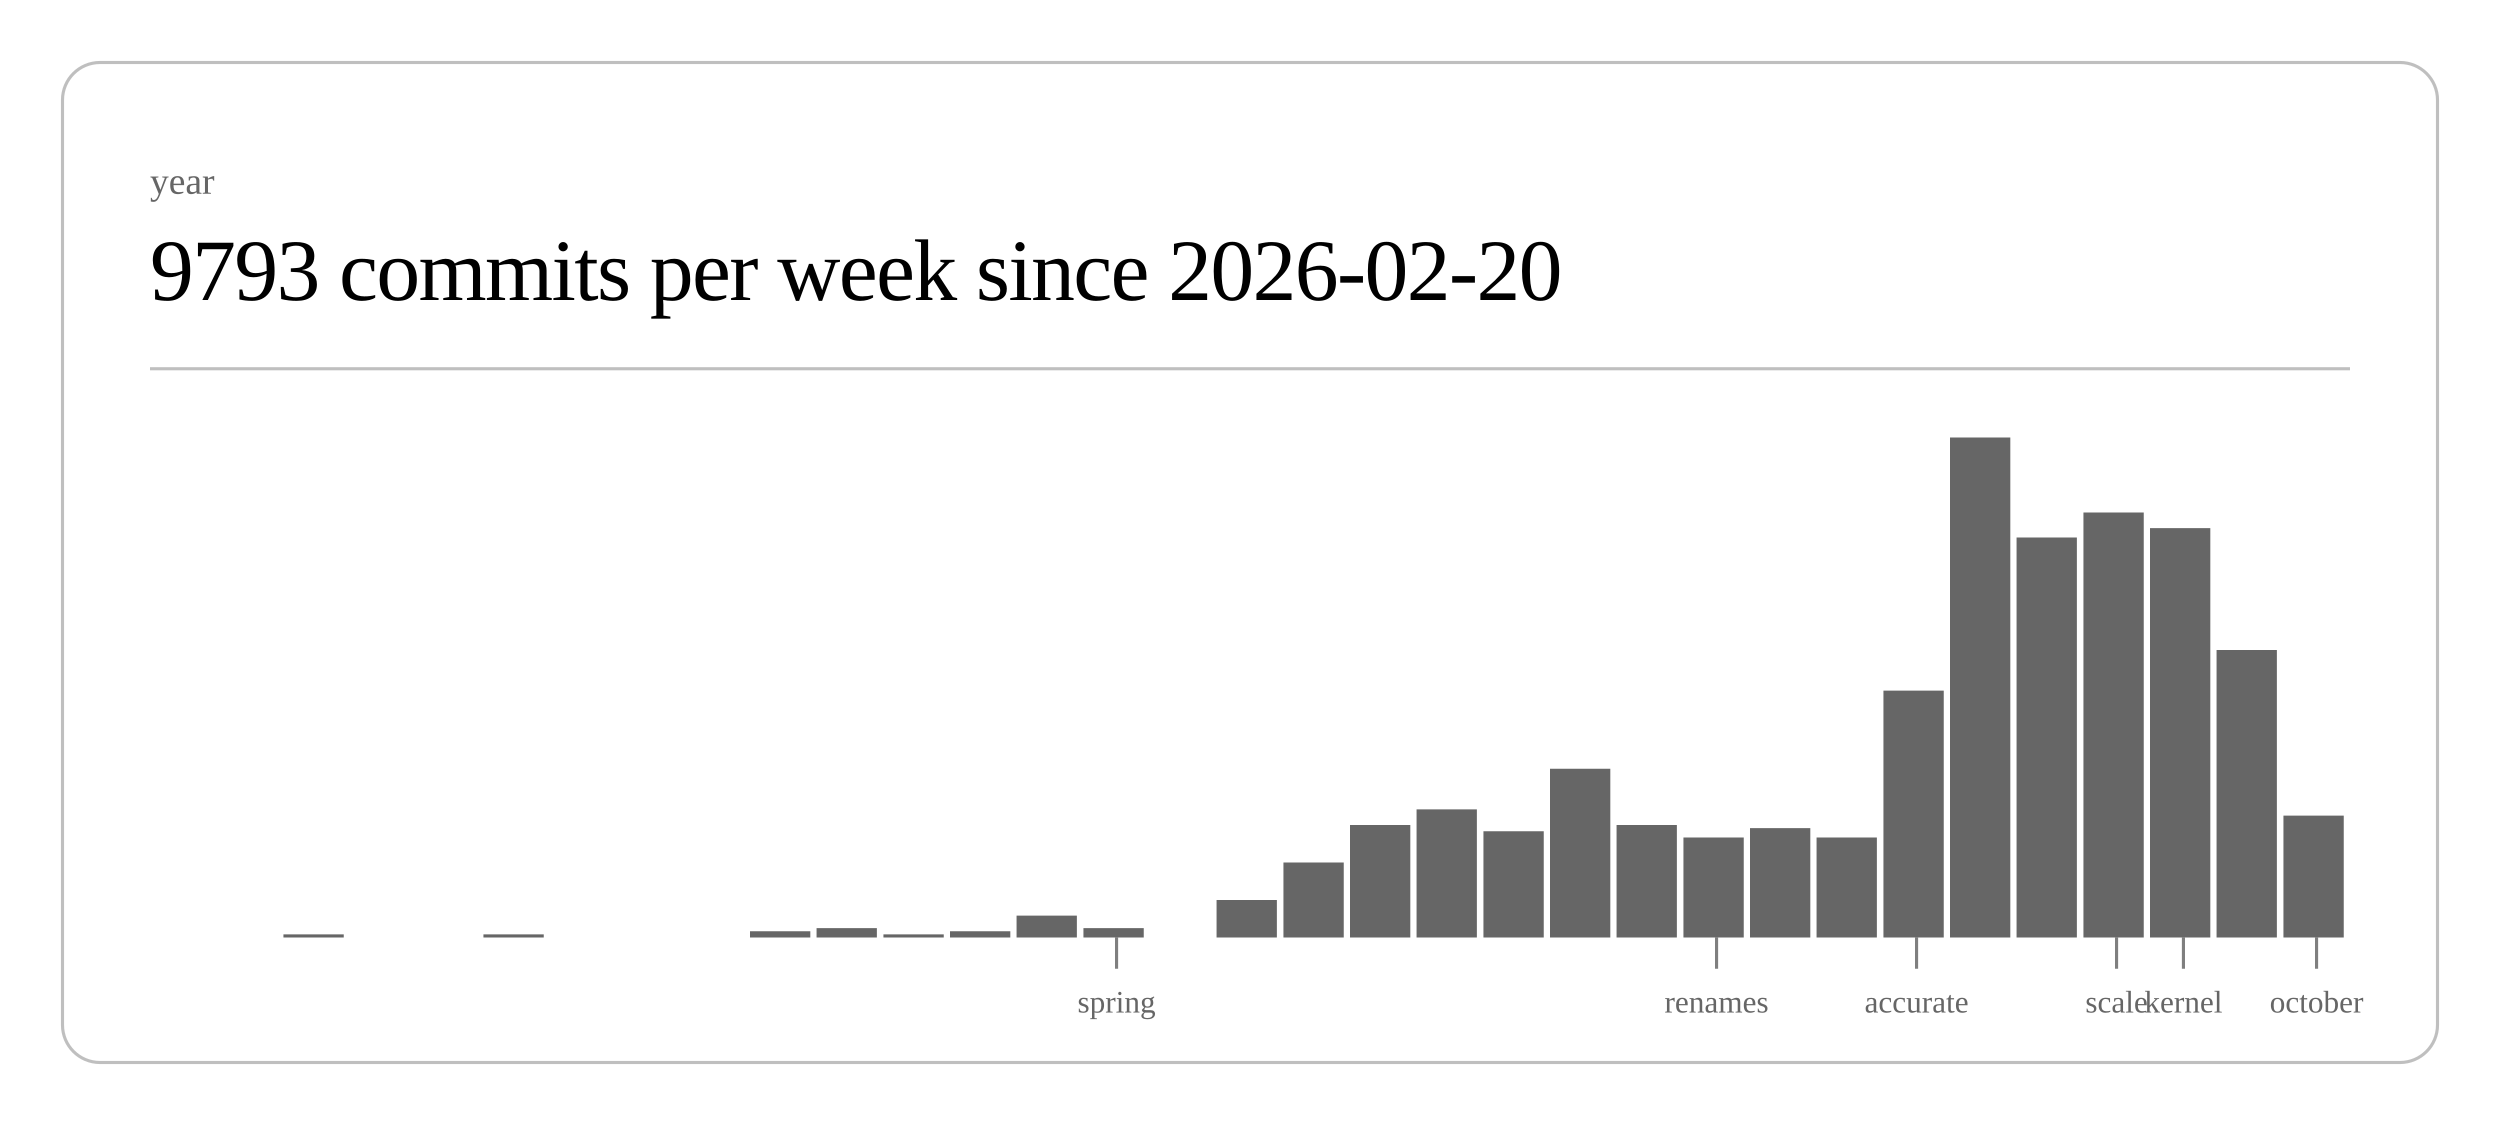
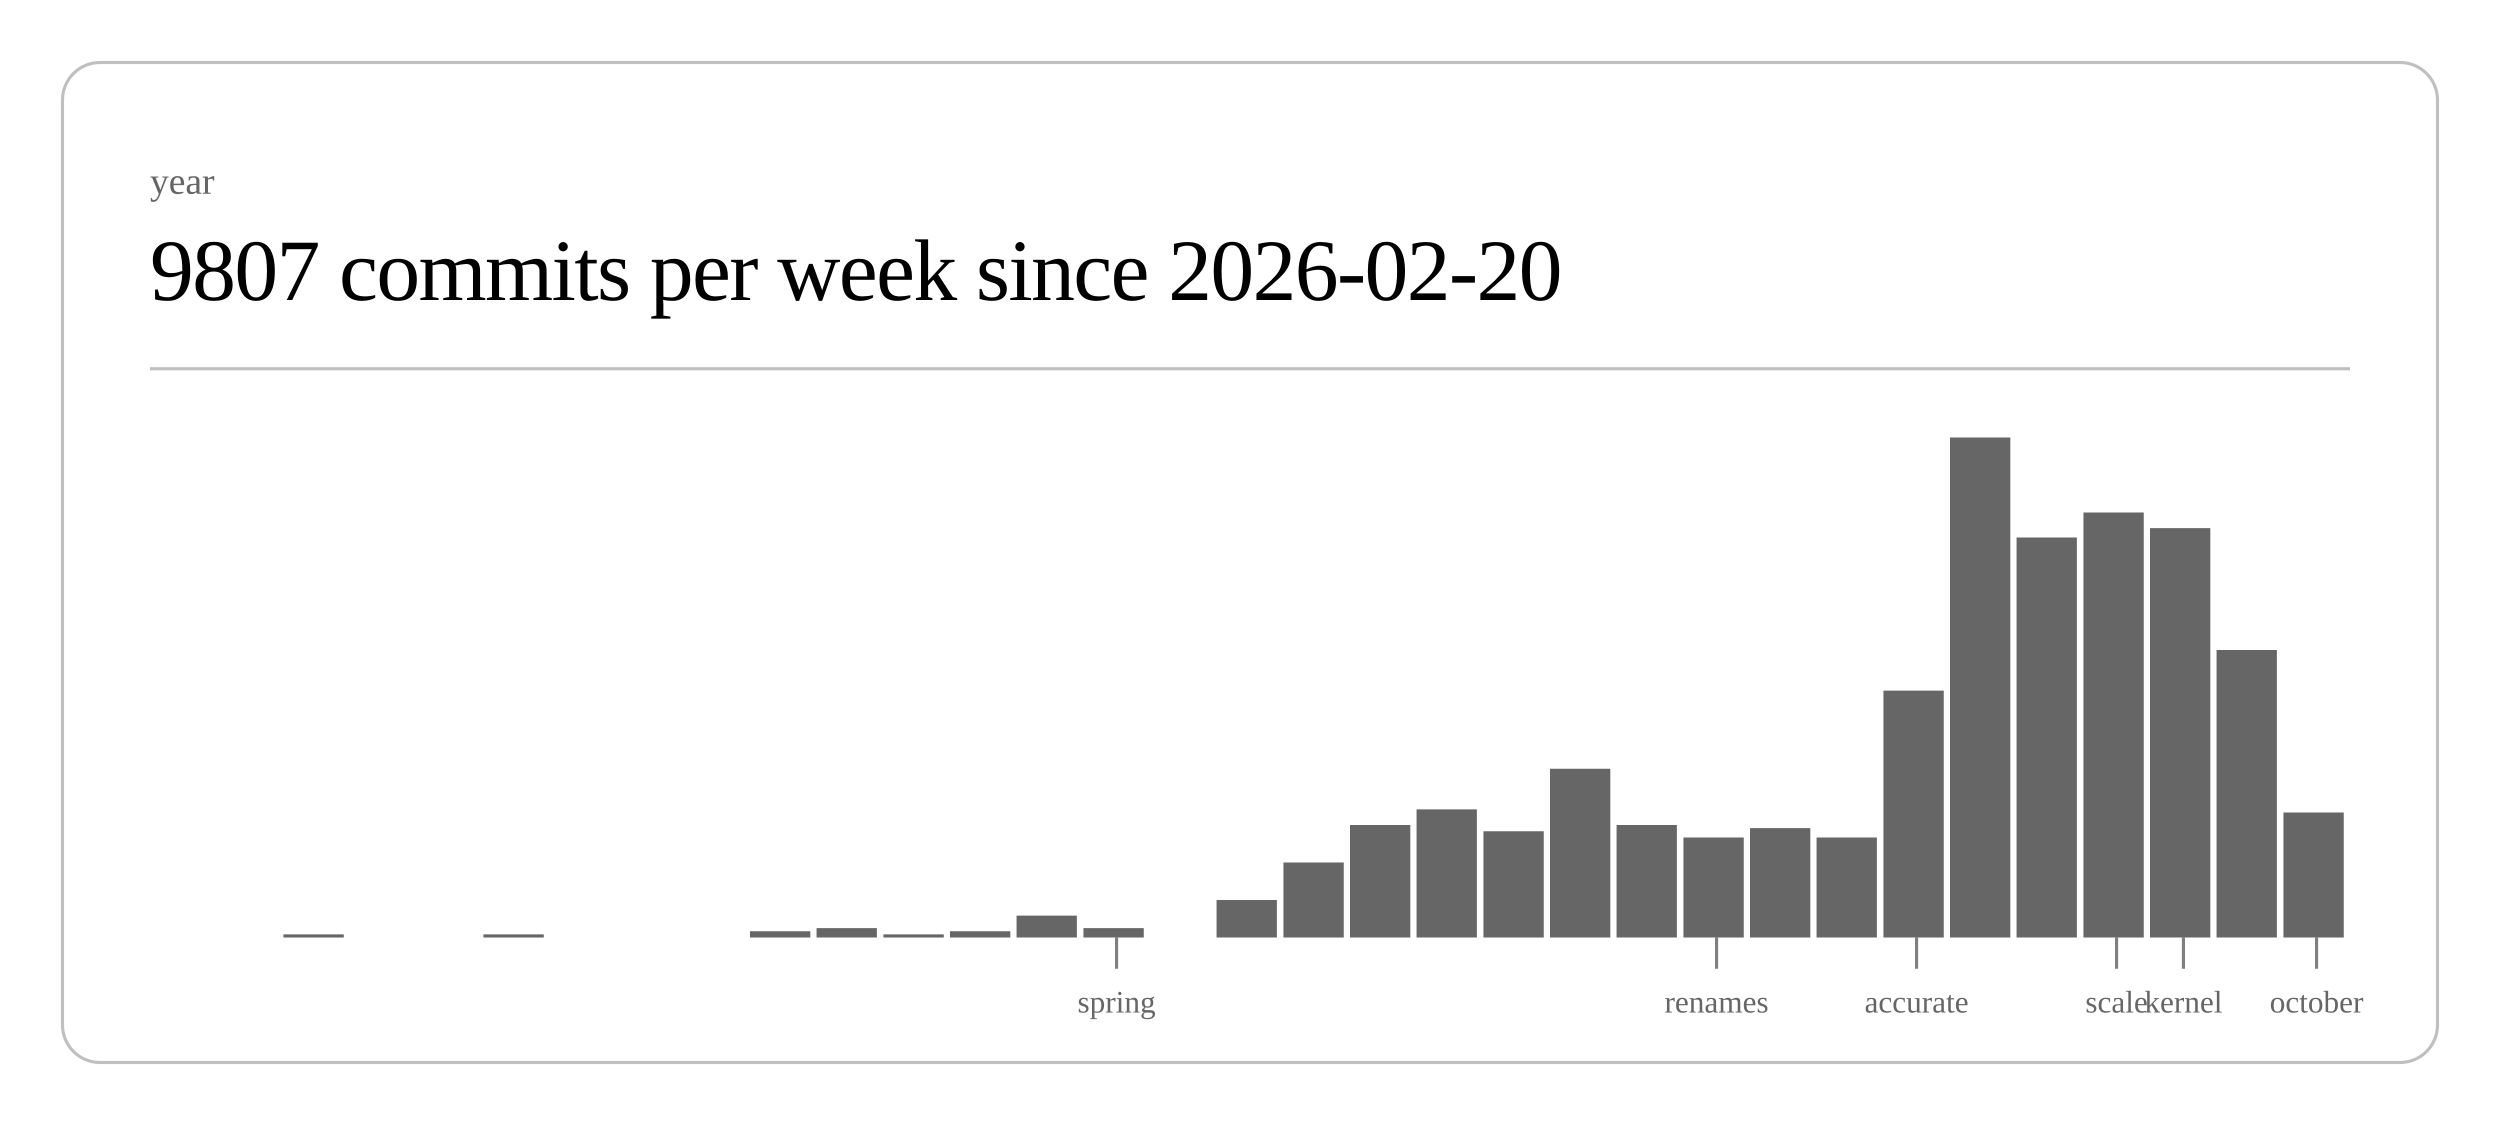
<svg xmlns="http://www.w3.org/2000/svg" class="post-header-svg" viewBox="0 0 800 360" width="800" height="360">
  <rect x="20" y="20" width="760" height="320" rx="12" ry="12" fill="none" stroke="currentColor" stroke-width="1" opacity="0.25" />
  <text fill="currentColor" x="48" y="62" font-size="12" opacity="0.6">year</text>
-   <text fill="currentColor" x="48" y="96" font-size="28" font-weight="300" letter-spacing="-0.5">9793 commits per week since 2026-02-20</text>
+   <text fill="currentColor" x="48" y="96" font-size="28" font-weight="300" letter-spacing="-0.5">9807 commits per week since 2026-02-20</text>
  <line stroke="currentColor" x1="48" y1="118" x2="752" y2="118" stroke-width="1" opacity="0.25" />
  <rect x="90.7" y="299" width="19.3" height="1" fill="currentColor" opacity="0.6" />
  <rect x="154.7" y="299" width="19.3" height="1" fill="currentColor" opacity="0.6" />
  <rect x="240.0" y="298" width="19.3" height="2" fill="currentColor" opacity="0.6" />
  <rect x="261.3" y="297" width="19.3" height="3" fill="currentColor" opacity="0.6" />
  <rect x="282.7" y="299" width="19.3" height="1" fill="currentColor" opacity="0.6" />
  <rect x="304.0" y="298" width="19.3" height="2" fill="currentColor" opacity="0.6" />
  <rect x="325.3" y="293" width="19.3" height="7" fill="currentColor" opacity="0.6" />
  <rect x="346.7" y="297" width="19.3" height="3" fill="currentColor" opacity="0.6" />
  <rect x="389.3" y="288" width="19.3" height="12" fill="currentColor" opacity="0.6" />
  <rect x="410.7" y="276" width="19.3" height="24" fill="currentColor" opacity="0.6" />
  <rect x="432.0" y="264" width="19.3" height="36" fill="currentColor" opacity="0.6" />
  <rect x="453.3" y="259" width="19.3" height="41" fill="currentColor" opacity="0.6" />
  <rect x="474.7" y="266" width="19.3" height="34" fill="currentColor" opacity="0.6" />
  <rect x="496.0" y="246" width="19.3" height="54" fill="currentColor" opacity="0.6" />
  <rect x="517.3" y="264" width="19.3" height="36" fill="currentColor" opacity="0.6" />
  <rect x="538.7" y="268" width="19.3" height="32" fill="currentColor" opacity="0.6" />
  <rect x="560.0" y="265" width="19.3" height="35" fill="currentColor" opacity="0.6" />
  <rect x="581.3" y="268" width="19.3" height="32" fill="currentColor" opacity="0.6" />
  <rect x="602.7" y="221" width="19.3" height="79" fill="currentColor" opacity="0.6" />
  <rect x="624.0" y="140" width="19.3" height="160" fill="currentColor" opacity="0.6" />
  <rect x="645.3" y="172" width="19.3" height="128" fill="currentColor" opacity="0.6" />
  <rect x="666.7" y="164" width="19.3" height="136" fill="currentColor" opacity="0.6" />
  <rect x="688.0" y="169" width="19.3" height="131" fill="currentColor" opacity="0.6" />
  <rect x="709.3" y="208" width="19.3" height="92" fill="currentColor" opacity="0.6" />
-   <rect x="730.7" y="261" width="19.3" height="39" fill="currentColor" opacity="0.6" />
+   <rect x="730.7" y="260" width="19.3" height="40" fill="currentColor" opacity="0.6" />
  <line stroke="currentColor" x1="357.3" y1="300" x2="357.3" y2="310" stroke-width="1" opacity="0.5" />
  <text fill="currentColor" x="357.3" y="324" font-size="10" opacity="0.6" text-anchor="middle">spring</text>
  <line stroke="currentColor" x1="549.3" y1="300" x2="549.3" y2="310" stroke-width="1" opacity="0.5" />
  <text fill="currentColor" x="549.3" y="324" font-size="10" opacity="0.6" text-anchor="middle">renames</text>
  <line stroke="currentColor" x1="613.3" y1="300" x2="613.3" y2="310" stroke-width="1" opacity="0.5" />
  <text fill="currentColor" x="613.3" y="324" font-size="10" opacity="0.6" text-anchor="middle">accurate</text>
  <line stroke="currentColor" x1="677.3" y1="300" x2="677.3" y2="310" stroke-width="1" opacity="0.5" />
  <text fill="currentColor" x="677.3" y="324" font-size="10" opacity="0.6" text-anchor="middle">scale</text>
  <line stroke="currentColor" x1="698.7" y1="300" x2="698.7" y2="310" stroke-width="1" opacity="0.5" />
  <text fill="currentColor" x="698.7" y="324" font-size="10" opacity="0.6" text-anchor="middle">kernel</text>
  <line stroke="currentColor" x1="741.3" y1="300" x2="741.3" y2="310" stroke-width="1" opacity="0.5" />
  <text fill="currentColor" x="741.3" y="324" font-size="10" opacity="0.6" text-anchor="middle">october</text>
</svg>
